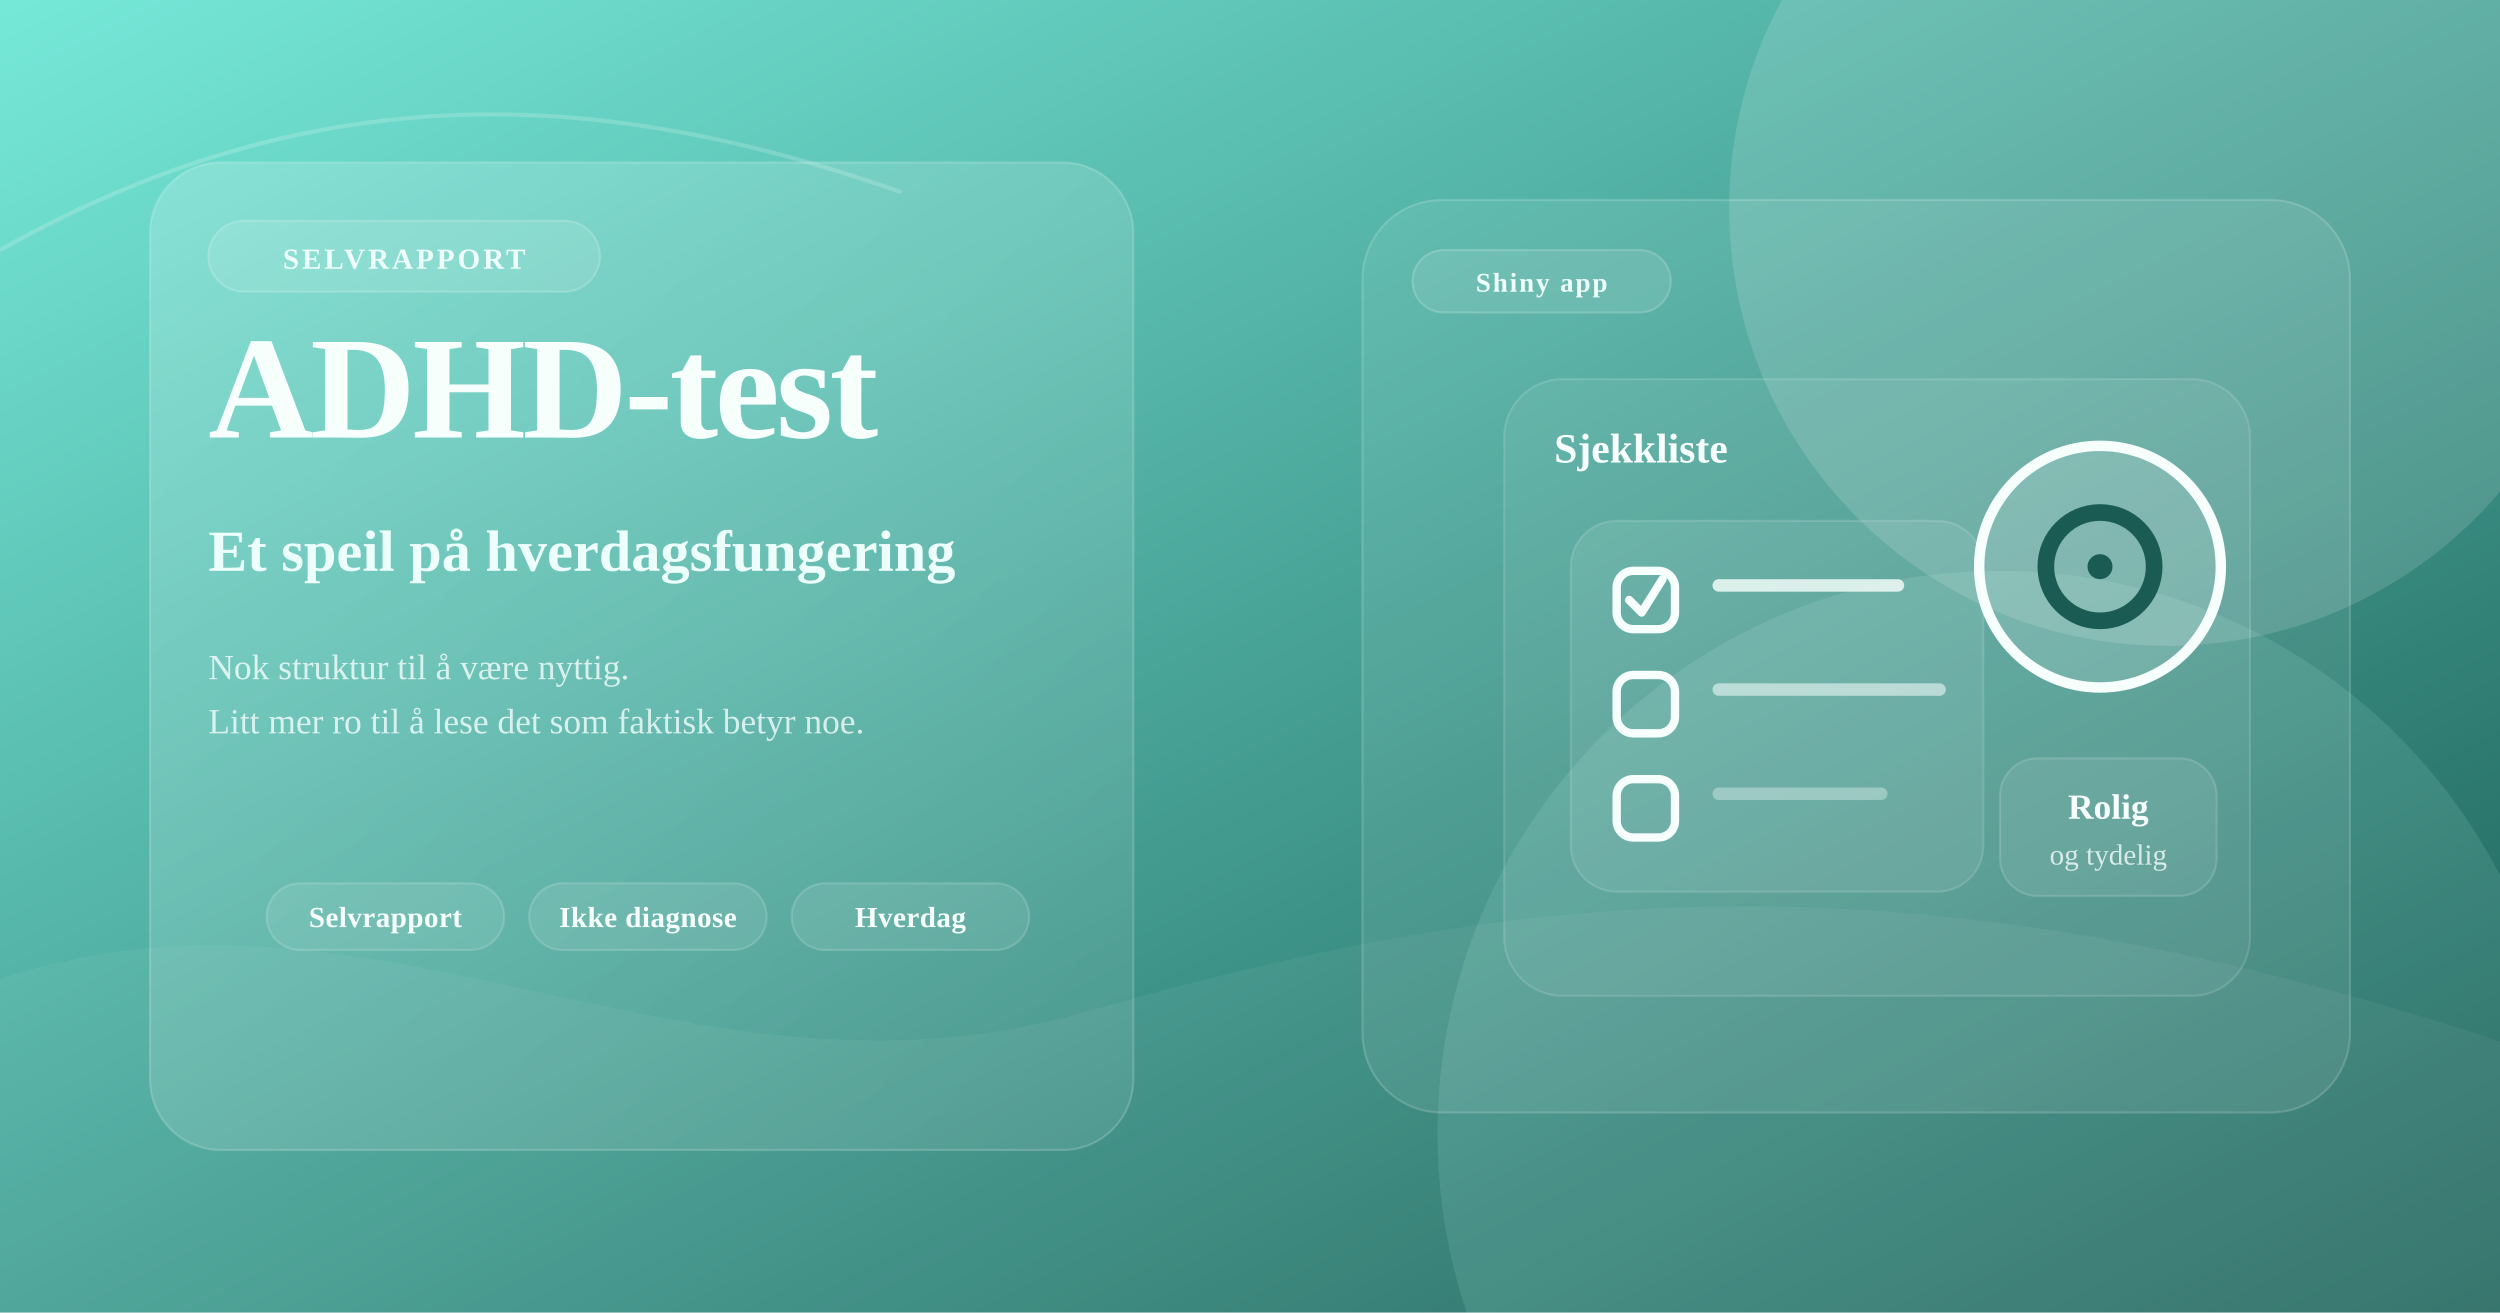
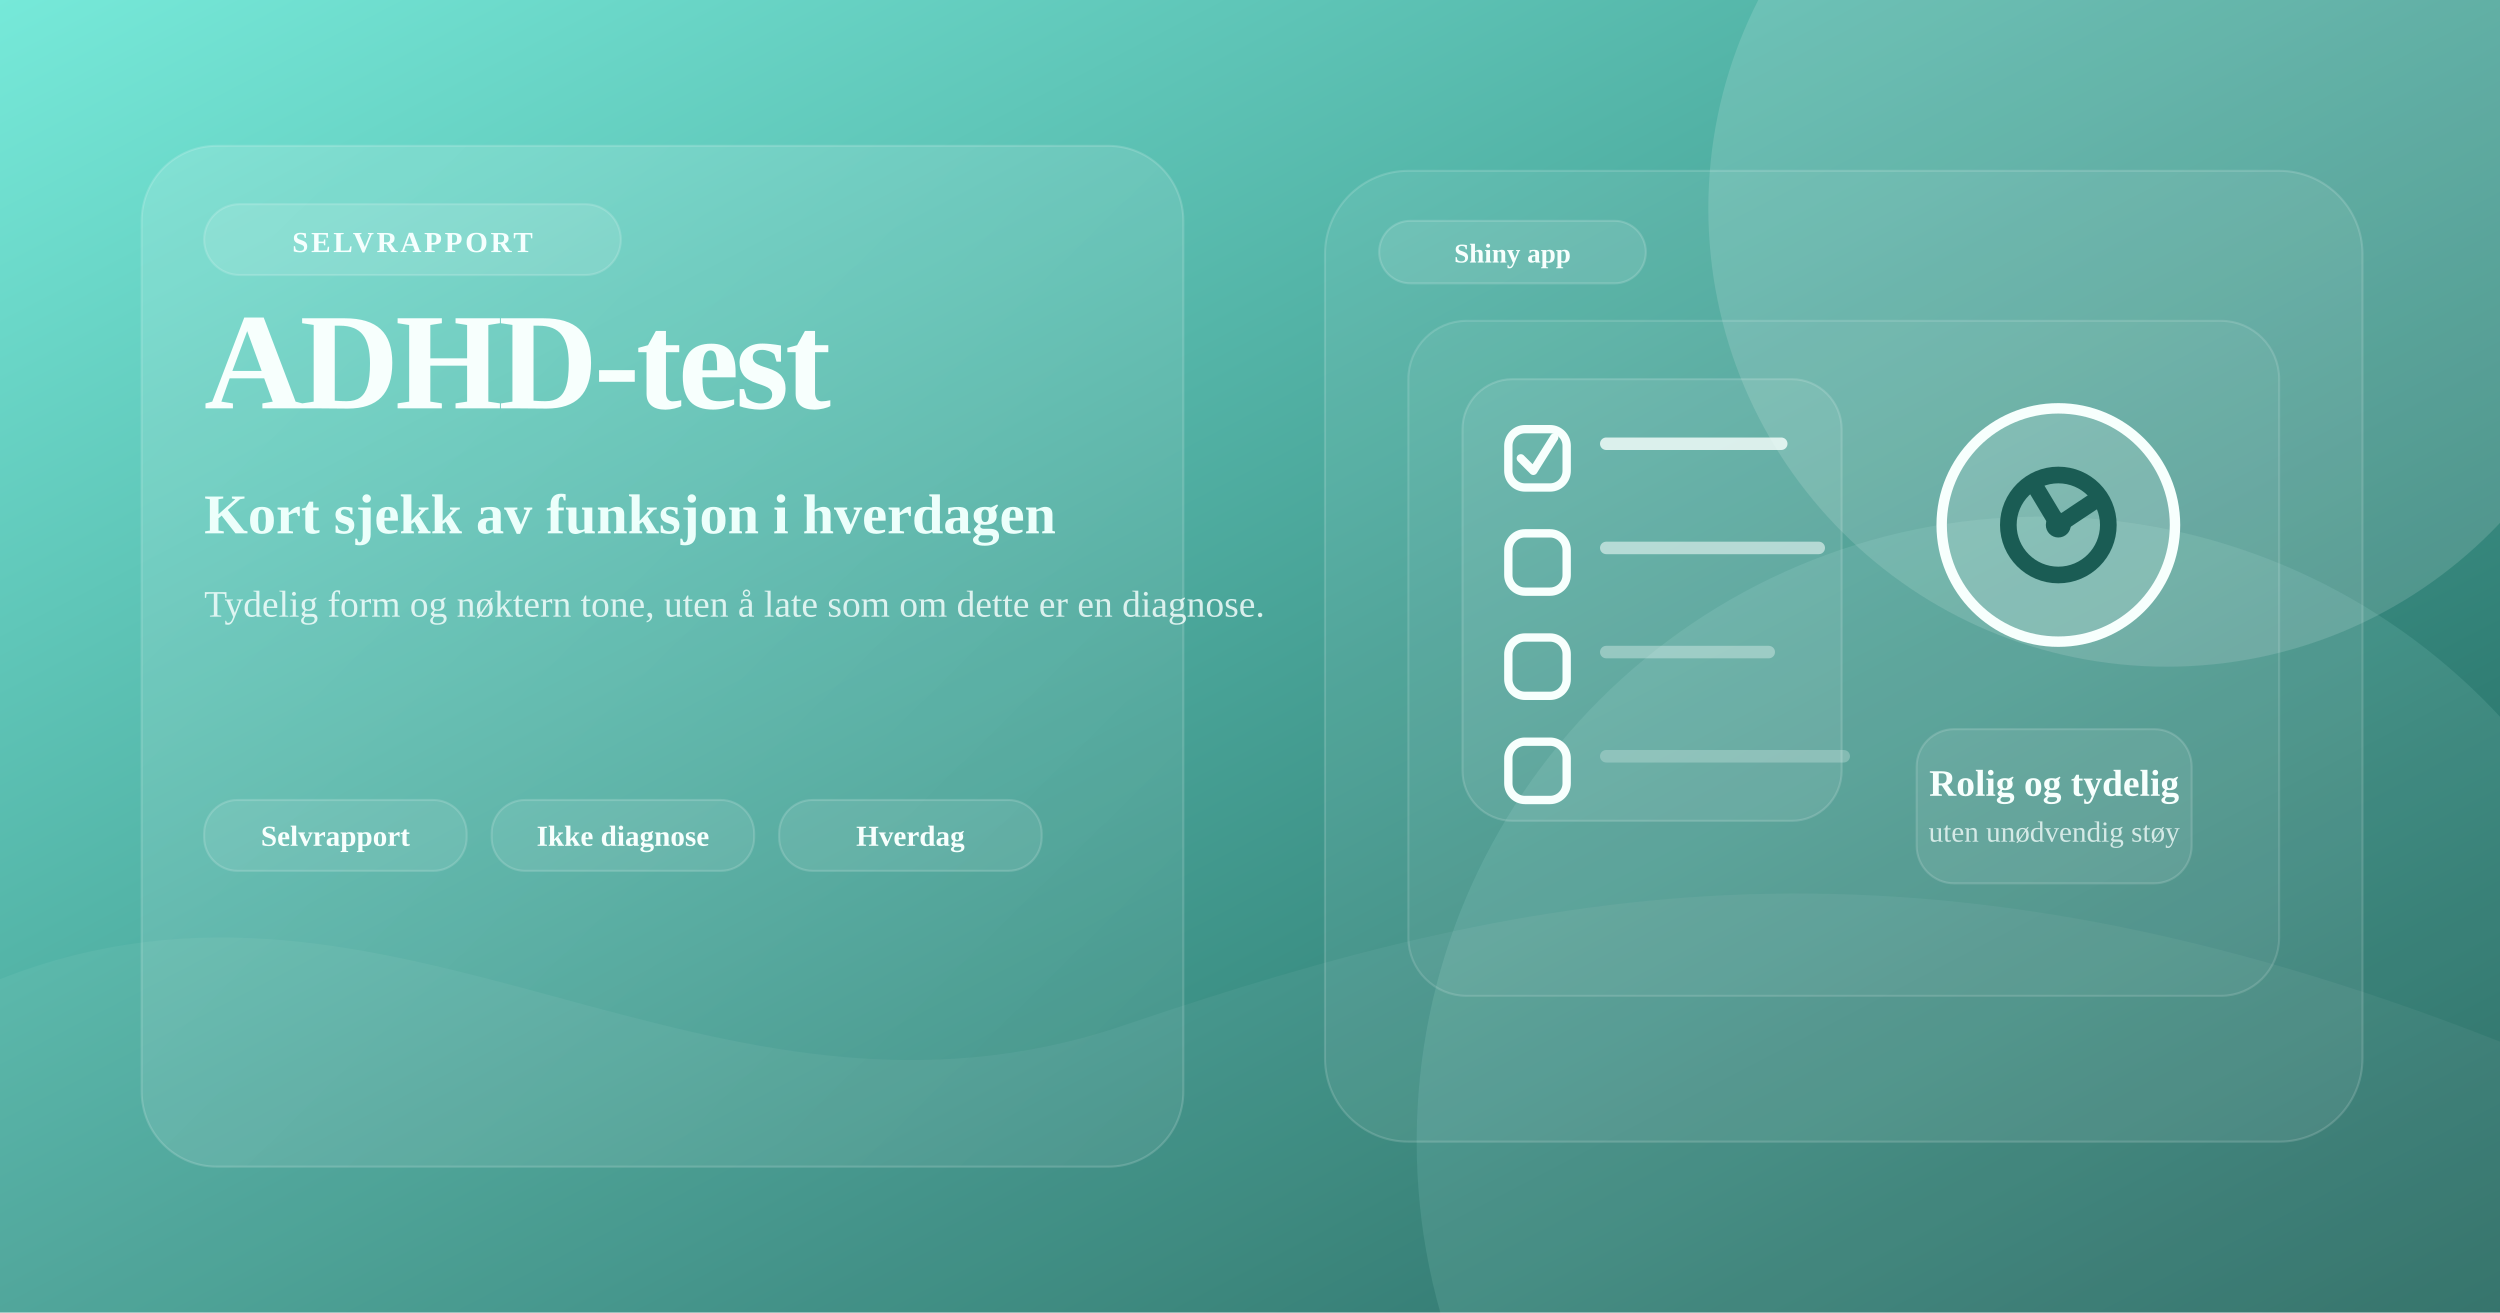
<svg xmlns="http://www.w3.org/2000/svg" viewBox="0 0 1200 630" role="img" aria-labelledby="title desc">
  <defs>
    <linearGradient id="bg" x1="0" y1="0" x2="1" y2="1">
      <stop offset="0%" stop-color="#76E9D9" />
      <stop offset="100%" stop-color="#1a5c54" />
    </linearGradient>
    <linearGradient id="panel" x1="0" y1="0" x2="1" y2="1">
-       <stop offset="0%" stop-color="#ffffff" stop-opacity="0.18" />
-       <stop offset="100%" stop-color="#ffffff" stop-opacity="0.08" />
+       <stop offset="0%" stop-color="#ffffff" stop-opacity="0.14" />
+       <stop offset="100%" stop-color="#ffffff" stop-opacity="0.06" />
    </linearGradient>
    <linearGradient id="accent" x1="0" y1="0" x2="1" y2="1">
      <stop offset="0%" stop-color="#ffffff" />
      <stop offset="100%" stop-color="#bff7ee" />
    </linearGradient>
  </defs>
  <rect width="1200" height="630" fill="url(#bg)" />
-   <circle cx="1040" cy="100" r="210" fill="#ffffff" opacity="0.14" />
-   <circle cx="960" cy="544" r="270" fill="#bff7ee" opacity="0.12" />
-   <path d="M0 470 C180 410, 330 540, 520 486 S900 400, 1200 500 L1200 630 L0 630 Z" fill="rgba(255,255,255,0.05)" />
-   <path d="M0 120 C160 30, 300 46, 432 92" fill="none" stroke="rgba(255,255,255,0.18)" stroke-width="2" stroke-linecap="round" />
-   <g transform="translate(72,78)">
-     <rect x="0" y="0" width="472" height="474" rx="34" fill="url(#panel)" stroke="rgba(255,255,255,0.18)" />
-     <rect x="28" y="28" width="188" height="34" rx="17" fill="rgba(255,255,255,0.11)" stroke="rgba(255,255,255,0.18)" />
-     <text x="122" y="51" text-anchor="middle" fill="#effffb" font-size="14" font-weight="800" letter-spacing="1.4">SELVRAPPORT</text>
-     <text x="28" y="132" fill="#f7fffd" font-size="70" font-weight="900" letter-spacing="-1.6">ADHD-test</text>
-     <text x="28" y="196" fill="#ecfffb" font-size="28" font-weight="700">Et speil på hverdagsfungering</text>
-     <text x="28" y="248" fill="rgba(247,255,253,0.78)" font-size="17" font-weight="500">Nok struktur til å være nyttig.</text>
-     <text x="28" y="274" fill="rgba(247,255,253,0.78)" font-size="17" font-weight="500">Litt mer ro til å lese det som faktisk betyr noe.</text>
-     <g transform="translate(28,346)">
-       <g transform="translate(28,0)">
-         <rect x="0" y="0" rx="16" width="114" height="32" fill="rgba(255,255,255,0.09)" stroke="rgba(255,255,255,0.16)" />
-         <text x="57" y="21" text-anchor="middle" fill="#f7fffd" font-size="14" font-weight="700" letter-spacing="0.2">Selvrapport</text>
+   <circle cx="1040" cy="100" r="220" fill="#ffffff" opacity="0.14" />
+   <circle cx="980" cy="548" r="300" fill="#bff7ee" opacity="0.11" />
+   <path d="M0 470 C190 395, 340 560, 540 492 S920 390, 1200 500 L1200 630 L0 630 Z" fill="rgba(255,255,255,0.05)" />
+   <g transform="translate(68,70)">
+     <rect width="500" height="490" rx="36" fill="url(#panel)" stroke="rgba(255,255,255,0.16)" />
+     <rect x="30" y="28" width="200" height="34" rx="17" fill="rgba(255,255,255,0.11)" stroke="rgba(255,255,255,0.16)" />
+     <text x="130" y="51" text-anchor="middle" fill="#f5fffe" font-size="14" font-weight="800" letter-spacing="1.3">SELVRAPPORT</text>
+     <text x="30" y="126" fill="#f7fffd" font-size="66" font-weight="900" letter-spacing="-1.8">ADHD-test</text>
+     <text x="30" y="186" fill="#ecfffb" font-size="27" font-weight="700">Kort sjekk av funksjon i hverdagen</text>
+     <text x="30" y="226" fill="rgba(247,255,253,0.82)" font-size="18" font-weight="500">Tydelig form og nøktern tone, uten å late som om dette er en diagnose.</text>
+     <g transform="translate(30,314)">
+       <g transform="translate(0,0)">
+         <rect x="0" y="0" rx="16" width="126" height="34" fill="rgba(255,255,255,0.08)" stroke="rgba(255,255,255,0.16)" />
+         <text x="63" y="22" text-anchor="middle" fill="#f7fffd" font-size="14" font-weight="700">Selvrapport</text>
      </g>
-       <g transform="translate(154,0)">
-         <rect x="0" y="0" rx="16" width="114" height="32" fill="rgba(255,255,255,0.09)" stroke="rgba(255,255,255,0.16)" />
-         <text x="57" y="21" text-anchor="middle" fill="#f7fffd" font-size="14" font-weight="700" letter-spacing="0.2">Ikke diagnose</text>
+       <g transform="translate(138,0)">
+         <rect x="0" y="0" rx="16" width="126" height="34" fill="rgba(255,255,255,0.08)" stroke="rgba(255,255,255,0.16)" />
+         <text x="63" y="22" text-anchor="middle" fill="#f7fffd" font-size="14" font-weight="700">Ikke diagnose</text>
      </g>
-       <g transform="translate(280,0)">
-         <rect x="0" y="0" rx="16" width="114" height="32" fill="rgba(255,255,255,0.09)" stroke="rgba(255,255,255,0.16)" />
-         <text x="57" y="21" text-anchor="middle" fill="#f7fffd" font-size="14" font-weight="700" letter-spacing="0.2">Hverdag</text>
+       <g transform="translate(276,0)">
+         <rect x="0" y="0" rx="16" width="126" height="34" fill="rgba(255,255,255,0.08)" stroke="rgba(255,255,255,0.16)" />
+         <text x="63" y="22" text-anchor="middle" fill="#f7fffd" font-size="14" font-weight="700">Hverdag</text>
      </g>
    </g>
  </g>
-   <g transform="translate(654,96)">
-     <rect x="0" y="0" width="474" height="438" rx="38" fill="rgba(255,255,255,0.08)" stroke="rgba(255,255,255,0.17)" />
-     <rect x="24" y="24" width="124" height="30" rx="15" fill="rgba(255,255,255,0.10)" stroke="rgba(255,255,255,0.18)" />
-     <text x="86" y="44" text-anchor="middle" fill="#effffb" font-size="13" font-weight="800" letter-spacing="0.9">Shiny app</text>
-     <g transform="translate(68,86)">
-       <rect x="0" y="0" width="358" height="296" rx="28" fill="rgba(255,255,255,0.06)" stroke="rgba(255,255,255,0.14)" />
-       <text x="24" y="40" fill="#f7fffd" font-size="20" font-weight="800">Sjekkliste</text>
-       <g transform="translate(32,68)">
-         <rect x="0" y="0" width="198" height="178" rx="22" fill="rgba(255,255,255,0.08)" stroke="rgba(255,255,255,0.14)" />
+   <g transform="translate(636,82)">
+     <rect width="498" height="466" rx="40" fill="rgba(255,255,255,0.07)" stroke="rgba(255,255,255,0.15)" />
+     <rect x="26" y="24" width="128" height="30" rx="15" fill="rgba(255,255,255,0.1)" stroke="rgba(255,255,255,0.16)" />
+     <text x="90" y="44" text-anchor="middle" fill="#f7fffd" font-size="13" font-weight="800">Shiny app</text>
+     <g transform="translate(40,72)">
+       <rect x="0" y="0" width="418" height="324" rx="28" fill="rgba(255,255,255,0.05)" stroke="rgba(255,255,255,0.14)" />
+       <g transform="translate(26,28)">
+         <rect x="0" y="0" width="182" height="212" rx="24" fill="rgba(255,255,255,0.08)" stroke="rgba(255,255,255,0.15)" />
        <rect x="22" y="24" width="28" height="28" rx="8" fill="none" stroke="#f7fffd" stroke-width="4" />
        <path d="M28 38 L34 44 L44 28" fill="none" stroke="#f7fffd" stroke-width="4" stroke-linecap="round" stroke-linejoin="round" />
-         <rect x="68" y="28" width="92" height="6" rx="3" fill="#f7fffd" opacity="0.8" />
+         <rect x="66" y="28" width="90" height="6" rx="3" fill="#f7fffd" opacity="0.8" />
        <rect x="22" y="74" width="28" height="28" rx="8" fill="none" stroke="#f7fffd" stroke-width="4" />
-         <rect x="68" y="78" width="112" height="6" rx="3" fill="#f7fffd" opacity="0.55" />
+         <rect x="66" y="78" width="108" height="6" rx="3" fill="#f7fffd" opacity="0.55" />
        <rect x="22" y="124" width="28" height="28" rx="8" fill="none" stroke="#f7fffd" stroke-width="4" />
-         <rect x="68" y="128" width="84" height="6" rx="3" fill="#f7fffd" opacity="0.35" />
+         <rect x="66" y="128" width="84" height="6" rx="3" fill="#f7fffd" opacity="0.35" />
+         <rect x="22" y="174" width="28" height="28" rx="8" fill="none" stroke="#f7fffd" stroke-width="4" />
+         <rect x="66" y="178" width="120" height="6" rx="3" fill="#f7fffd" opacity="0.25" />
      </g>
-       <circle cx="286" cy="90" r="58" fill="rgba(255,255,255,0.14)" stroke="#f7fffd" stroke-width="5" />
-       <circle cx="286" cy="90" r="26" fill="none" stroke="#1a5c54" stroke-width="8" />
-       <circle cx="286" cy="90" r="6" fill="#1a5c54" />
-       <rect x="238" y="182" width="104" height="66" rx="18" fill="rgba(255,255,255,0.08)" stroke="rgba(255,255,255,0.15)" />
-       <text x="290" y="211" text-anchor="middle" fill="#f7fffd" font-size="17" font-weight="800">Rolig</text>
-       <text x="290" y="233" text-anchor="middle" fill="rgba(247,255,253,0.78)" font-size="14">og tydelig</text>
+       <g transform="translate(248,34)">
+         <circle cx="64" cy="64" r="56" fill="rgba(255,255,255,0.14)" stroke="#f7fffd" stroke-width="5" />
+         <circle cx="64" cy="64" r="24" fill="none" stroke="#1a5c54" stroke-width="8" />
+         <path d="M64 64 L82 52" stroke="#1a5c54" stroke-width="8" stroke-linecap="round" />
+         <path d="M64 64 L52 44" stroke="#1a5c54" stroke-width="8" stroke-linecap="round" />
+         <circle cx="64" cy="64" r="6" fill="#1a5c54" />
+       </g>
+       <rect x="244" y="196" width="132" height="74" rx="18" fill="rgba(255,255,255,0.08)" stroke="rgba(255,255,255,0.15)" />
+       <text x="310" y="228" text-anchor="middle" fill="#f7fffd" font-size="18" font-weight="800">Rolig og tydelig</text>
+       <text x="310" y="250" text-anchor="middle" fill="rgba(247,255,253,0.76)" font-size="14">uten unødvendig støy</text>
    </g>
  </g>
</svg>
